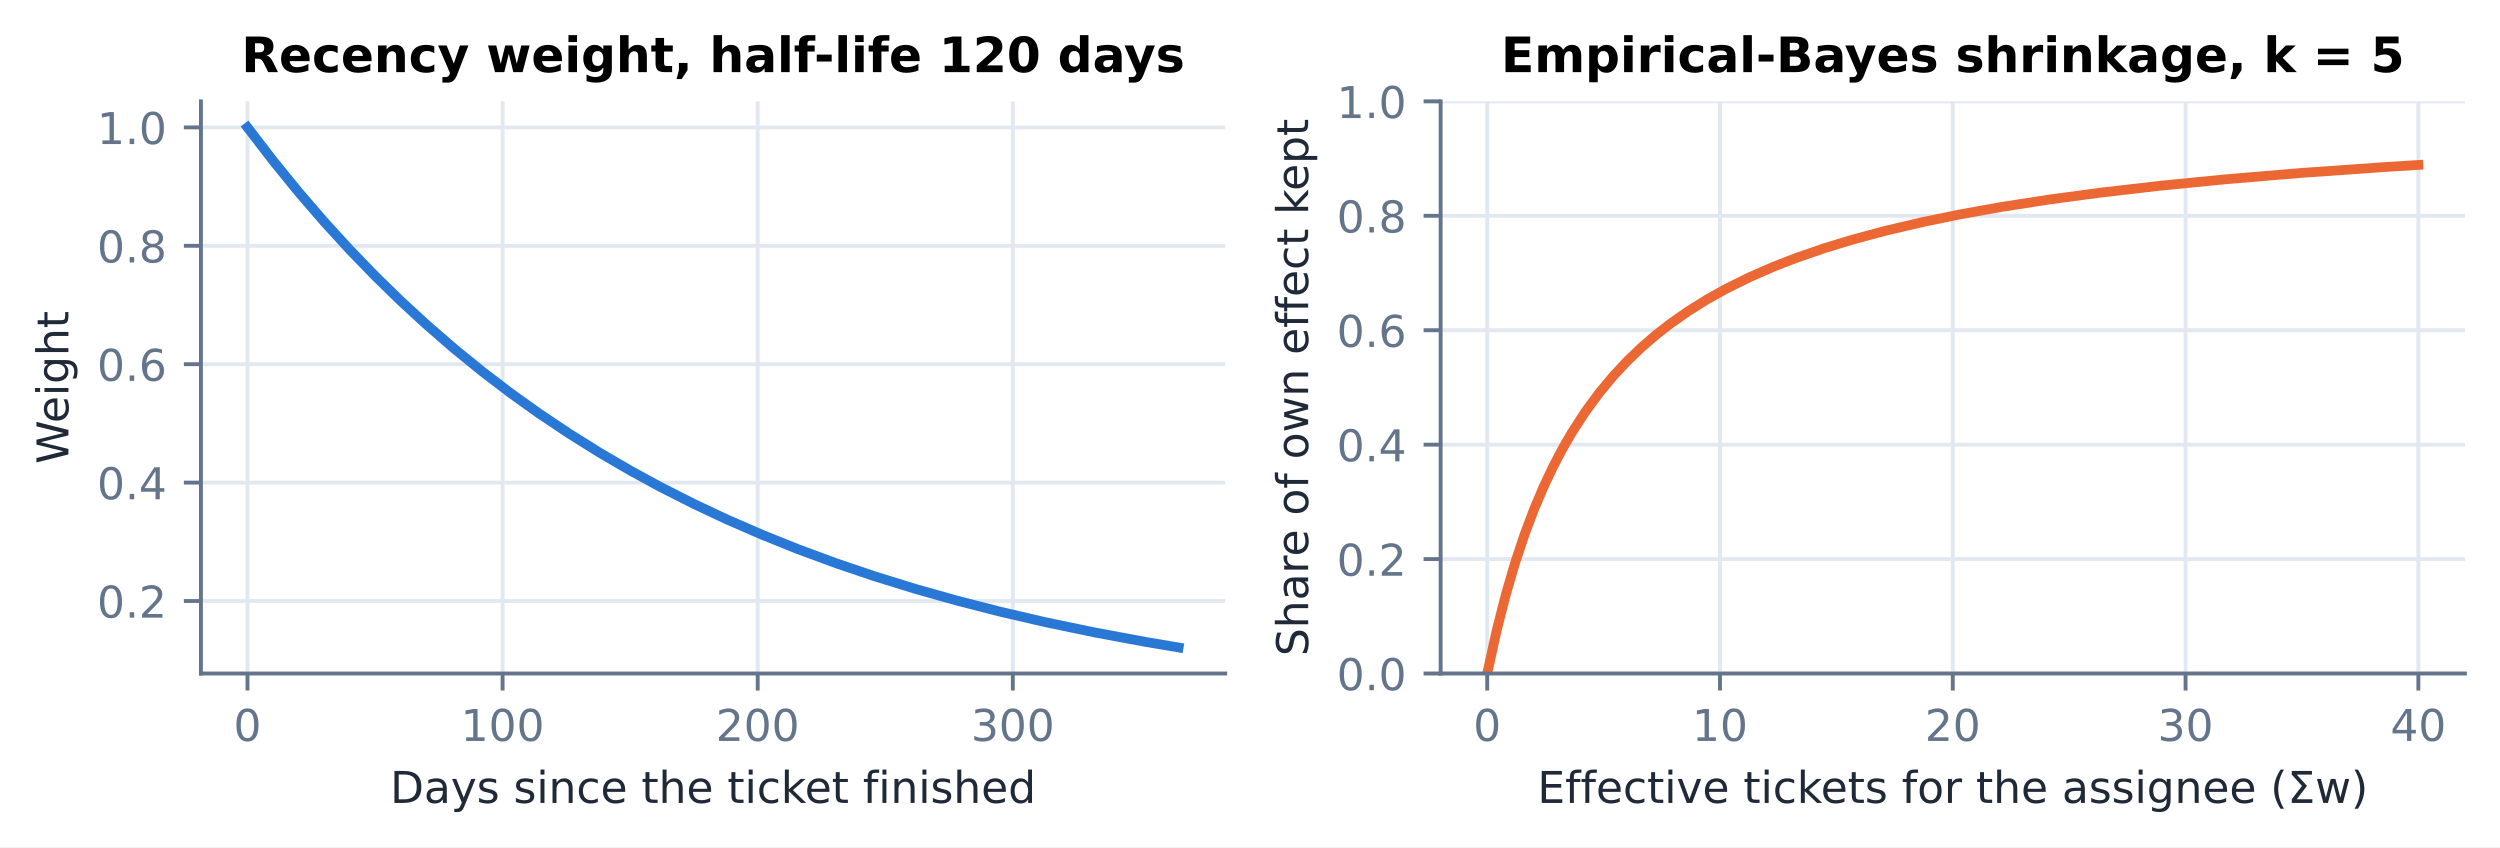
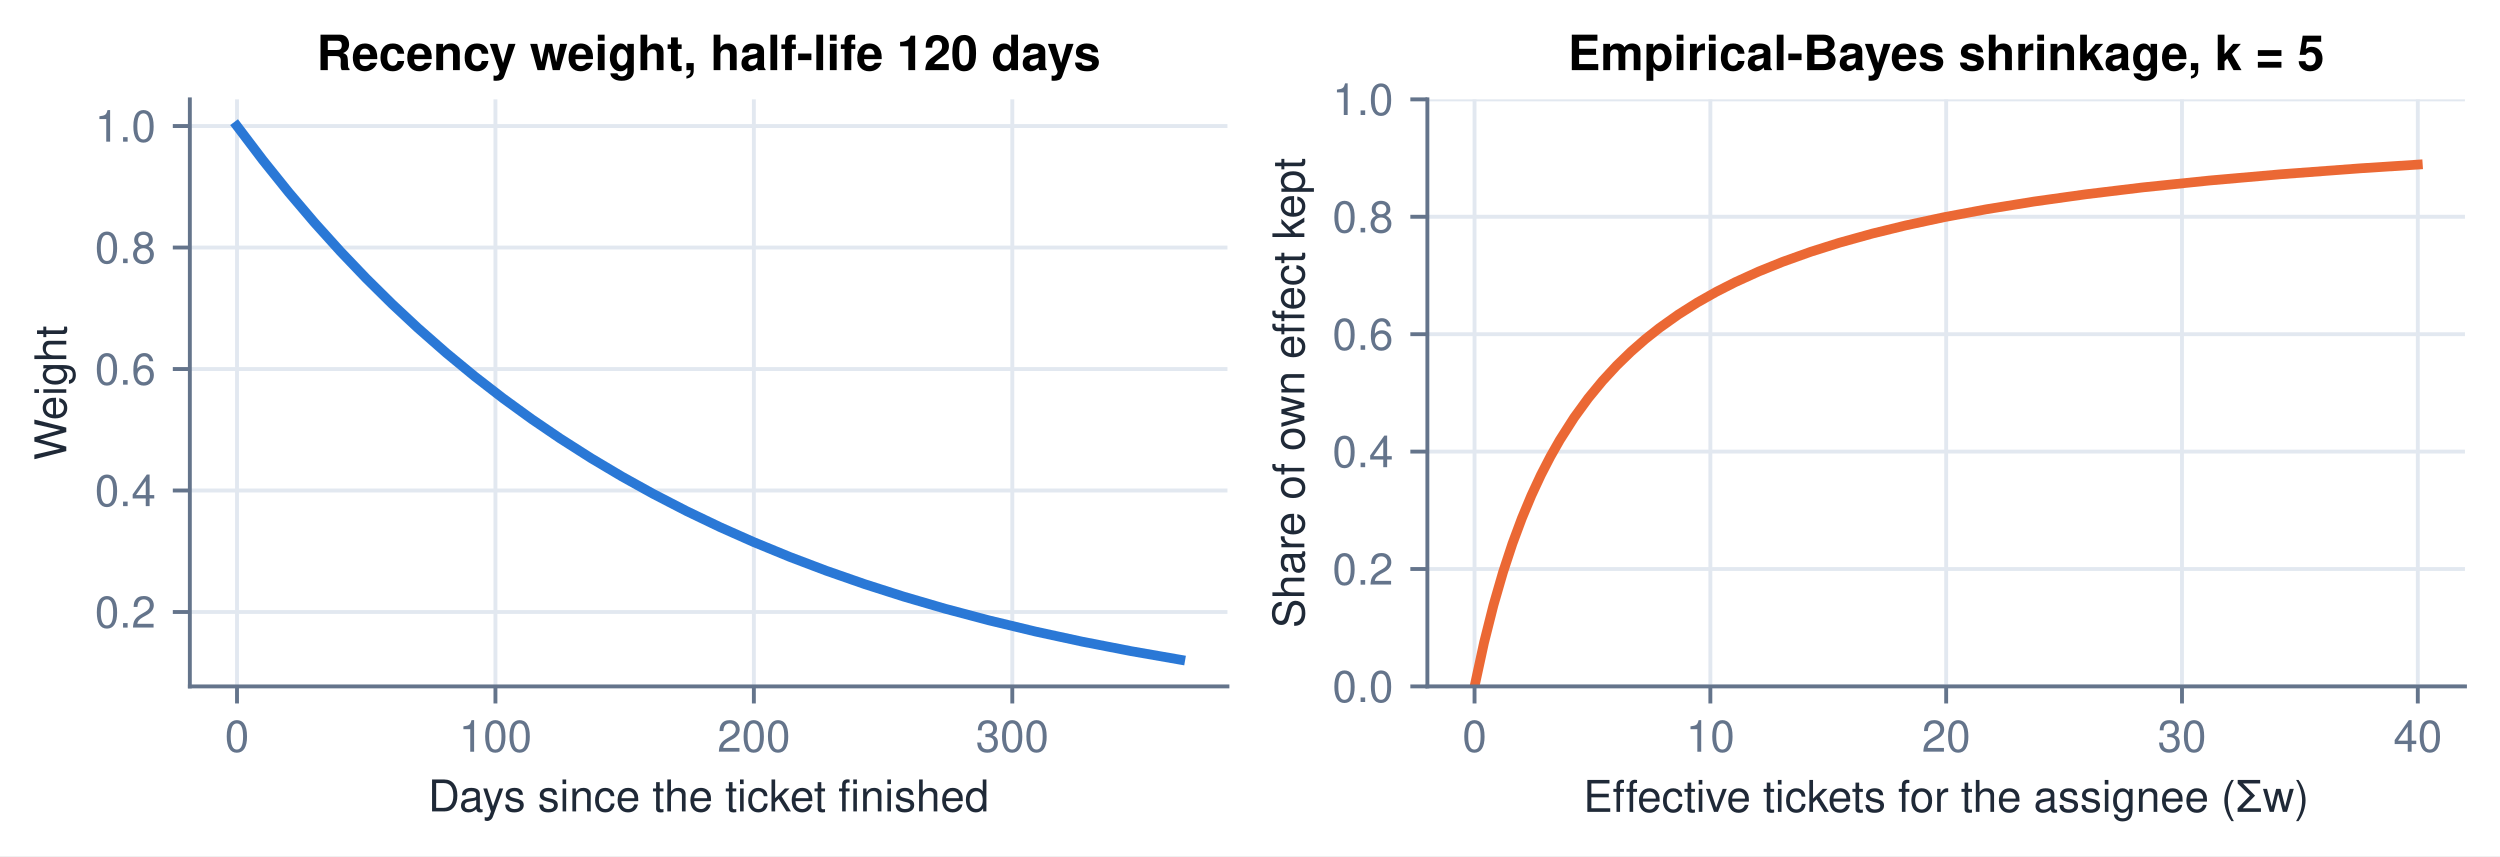
- <svg xmlns="http://www.w3.org/2000/svg" xmlns:xlink="http://www.w3.org/1999/xlink" width="512.901pt" height="173.797pt" viewBox="0 0 512.901 173.797" version="1.1">
+ <svg xmlns="http://www.w3.org/2000/svg" xmlns:xlink="http://www.w3.org/1999/xlink" width="513.804pt" height="175.931pt" viewBox="0 0 513.804 175.931" version="1.1">
  <defs>
    <style type="text/css">*{stroke-linejoin: round; stroke-linecap: butt}</style>
  </defs>
  <g id="figure_1">
    <g id="patch_1">
-       <path d="M 0 173.797  L 512.901 173.797  L 512.901 0  L 0 0  z " style="fill: #ffffff" />
+       <path d="M 0 175.931  L 513.804 175.931  L 513.804 0  L 0 0  z " style="fill: #ffffff" />
    </g>
    <g id="axes_1">
      <g id="patch_2">
-         <path d="M 41.223 138.177  L 251.361 138.177  L 251.361 20.798  L 41.223 20.798  z " style="fill: #ffffff" />
+         <path d="M 39.017 141.071  L 252.264 141.071  L 252.264 20.42  L 39.017 20.42  z " style="fill: #ffffff" />
      </g>
      <g id="matplotlib.axis_1">
        <g id="xtick_1">
          <g id="line2d_1">
-             <path d="M 50.775 138.177  L 50.775 20.798  " clip-path="url(#p3dde2afd2f)" style="fill: none; stroke: #e2e8f0; stroke-width: 0.8; stroke-linecap: square" />
+             <path d="M 48.71 141.071  L 48.71 20.42  " clip-path="url(#p2d94754f88)" style="fill: none; stroke: #e2e8f0; stroke-width: 0.8; stroke-linecap: square" />
          </g>
          <g id="line2d_2">
            <defs>
-               <path id="m3c1818f3d9" d="M 0 0  L 0 3.5  " style="stroke: #64748b; stroke-width: 0.8" />
+               <path id="mff8bfad6af" d="M 0 0  L 0 3.5  " style="stroke: #64748b; stroke-width: 0.8" />
            </defs>
            <g>
-               <use xlink:href="#m3c1818f3d9" x="50.775" y="138.177" style="fill: #64748b; stroke: #64748b; stroke-width: 0.8" />
+               <use xlink:href="#mff8bfad6af" x="48.71" y="141.071" style="fill: #64748b; stroke: #64748b; stroke-width: 0.8" />
            </g>
          </g>
          <g id="text_1">
-             <text style="font-size: 9px; font-family: 'DejaVu Sans'; text-anchor: middle; fill: #64748b" x="50.775" y="152.015" transform="rotate(-0 50.77486 152.0152)">0</text>
+             <text style="font-size: 9px; font-family: 'Helvetica Neue', 'Helvetica', 'Arial', 'DejaVu Sans', sans-serif; text-anchor: middle; fill: #64748b" x="48.71" y="154.498" transform="rotate(-0 48.70978 154.4978)">0</text>
          </g>
        </g>
        <g id="xtick_2">
          <g id="line2d_3">
-             <path d="M 103.113 138.177  L 103.113 20.798  " clip-path="url(#p3dde2afd2f)" style="fill: none; stroke: #e2e8f0; stroke-width: 0.8; stroke-linecap: square" />
+             <path d="M 101.822 141.071  L 101.822 20.42  " clip-path="url(#p2d94754f88)" style="fill: none; stroke: #e2e8f0; stroke-width: 0.8; stroke-linecap: square" />
          </g>
          <g id="line2d_4">
            <g>
-               <use xlink:href="#m3c1818f3d9" x="103.113" y="138.177" style="fill: #64748b; stroke: #64748b; stroke-width: 0.8" />
+               <use xlink:href="#mff8bfad6af" x="101.822" y="141.071" style="fill: #64748b; stroke: #64748b; stroke-width: 0.8" />
            </g>
          </g>
          <g id="text_2">
-             <text style="font-size: 9px; font-family: 'DejaVu Sans'; text-anchor: middle; fill: #64748b" x="103.113" y="152.015" transform="rotate(-0 103.1131 152.0152)">100</text>
+             <text style="font-size: 9px; font-family: 'Helvetica Neue', 'Helvetica', 'Arial', 'DejaVu Sans', sans-serif; text-anchor: middle; fill: #64748b" x="101.822" y="154.498" transform="rotate(-0 101.8224 154.4978)">100</text>
          </g>
        </g>
        <g id="xtick_3">
          <g id="line2d_5">
-             <path d="M 155.451 138.177  L 155.451 20.798  " clip-path="url(#p3dde2afd2f)" style="fill: none; stroke: #e2e8f0; stroke-width: 0.8; stroke-linecap: square" />
+             <path d="M 154.935 141.071  L 154.935 20.42  " clip-path="url(#p2d94754f88)" style="fill: none; stroke: #e2e8f0; stroke-width: 0.8; stroke-linecap: square" />
          </g>
          <g id="line2d_6">
            <g>
-               <use xlink:href="#m3c1818f3d9" x="155.451" y="138.177" style="fill: #64748b; stroke: #64748b; stroke-width: 0.8" />
+               <use xlink:href="#mff8bfad6af" x="154.935" y="141.071" style="fill: #64748b; stroke: #64748b; stroke-width: 0.8" />
            </g>
          </g>
          <g id="text_3">
-             <text style="font-size: 9px; font-family: 'DejaVu Sans'; text-anchor: middle; fill: #64748b" x="155.451" y="152.015" transform="rotate(-0 155.4514 152.0152)">200</text>
+             <text style="font-size: 9px; font-family: 'Helvetica Neue', 'Helvetica', 'Arial', 'DejaVu Sans', sans-serif; text-anchor: middle; fill: #64748b" x="154.935" y="154.498" transform="rotate(-0 154.9351 154.4978)">200</text>
          </g>
        </g>
        <g id="xtick_4">
          <g id="line2d_7">
-             <path d="M 207.79 138.177  L 207.79 20.798  " clip-path="url(#p3dde2afd2f)" style="fill: none; stroke: #e2e8f0; stroke-width: 0.8; stroke-linecap: square" />
+             <path d="M 208.048 141.071  L 208.048 20.42  " clip-path="url(#p2d94754f88)" style="fill: none; stroke: #e2e8f0; stroke-width: 0.8; stroke-linecap: square" />
          </g>
          <g id="line2d_8">
            <g>
-               <use xlink:href="#m3c1818f3d9" x="207.79" y="138.177" style="fill: #64748b; stroke: #64748b; stroke-width: 0.8" />
+               <use xlink:href="#mff8bfad6af" x="208.048" y="141.071" style="fill: #64748b; stroke: #64748b; stroke-width: 0.8" />
            </g>
          </g>
          <g id="text_4">
-             <text style="font-size: 9px; font-family: 'DejaVu Sans'; text-anchor: middle; fill: #64748b" x="207.79" y="152.015" transform="rotate(-0 207.7897 152.0152)">300</text>
+             <text style="font-size: 9px; font-family: 'Helvetica Neue', 'Helvetica', 'Arial', 'DejaVu Sans', sans-serif; text-anchor: middle; fill: #64748b" x="208.048" y="154.498" transform="rotate(-0 208.0477 154.4978)">300</text>
          </g>
        </g>
        <g id="text_5">
-           <text style="font-size: 9px; font-family: 'DejaVu Sans'; text-anchor: middle; fill: #1f2937" x="146.292" y="164.726" transform="rotate(-0 146.2922 164.7255)">Days since the ticket finished</text>
+           <text style="font-size: 9px; font-family: 'Helvetica Neue', 'Helvetica', 'Arial', 'DejaVu Sans', sans-serif; text-anchor: middle; fill: #1f2937" x="145.64" y="166.769" transform="rotate(-0 145.6404 166.7693)">Days since the ticket finished</text>
        </g>
      </g>
      <g id="matplotlib.axis_2">
        <g id="ytick_1">
          <g id="line2d_9">
-             <path d="M 41.223 123.3  L 251.361 123.3  " clip-path="url(#p3dde2afd2f)" style="fill: none; stroke: #e2e8f0; stroke-width: 0.8; stroke-linecap: square" />
+             <path d="M 39.017 125.78  L 252.264 125.78  " clip-path="url(#p2d94754f88)" style="fill: none; stroke: #e2e8f0; stroke-width: 0.8; stroke-linecap: square" />
          </g>
          <g id="line2d_10">
            <defs>
-               <path id="mb813cc119f" d="M 0 0  L -3.5 0  " style="stroke: #64748b; stroke-width: 0.8" />
+               <path id="mfa6bbf52f4" d="M 0 0  L -3.5 0  " style="stroke: #64748b; stroke-width: 0.8" />
            </defs>
            <g>
-               <use xlink:href="#mb813cc119f" x="41.223" y="123.3" style="fill: #64748b; stroke: #64748b; stroke-width: 0.8" />
+               <use xlink:href="#mfa6bbf52f4" x="39.017" y="125.78" style="fill: #64748b; stroke: #64748b; stroke-width: 0.8" />
            </g>
          </g>
          <g id="text_6">
-             <text style="font-size: 9px; font-family: 'DejaVu Sans'; text-anchor: end; fill: #64748b" x="34.223" y="126.719" transform="rotate(-0 34.22313 126.719)">0.2</text>
+             <text style="font-size: 9px; font-family: 'Helvetica Neue', 'Helvetica', 'Arial', 'DejaVu Sans', sans-serif; text-anchor: end; fill: #64748b" x="32.017" y="128.993" transform="rotate(-0 32.01672 128.9928)">0.2</text>
          </g>
        </g>
        <g id="ytick_2">
          <g id="line2d_11">
-             <path d="M 41.223 99.008  L 251.361 99.008  " clip-path="url(#p3dde2afd2f)" style="fill: none; stroke: #e2e8f0; stroke-width: 0.8; stroke-linecap: square" />
+             <path d="M 39.017 100.811  L 252.264 100.811  " clip-path="url(#p2d94754f88)" style="fill: none; stroke: #e2e8f0; stroke-width: 0.8; stroke-linecap: square" />
          </g>
          <g id="line2d_12">
            <g>
-               <use xlink:href="#mb813cc119f" x="41.223" y="99.008" style="fill: #64748b; stroke: #64748b; stroke-width: 0.8" />
+               <use xlink:href="#mfa6bbf52f4" x="39.017" y="100.811" style="fill: #64748b; stroke: #64748b; stroke-width: 0.8" />
            </g>
          </g>
          <g id="text_7">
-             <text style="font-size: 9px; font-family: 'DejaVu Sans'; text-anchor: end; fill: #64748b" x="34.223" y="102.428" transform="rotate(-0 34.22313 102.4275)">0.4</text>
+             <text style="font-size: 9px; font-family: 'Helvetica Neue', 'Helvetica', 'Arial', 'DejaVu Sans', sans-serif; text-anchor: end; fill: #64748b" x="32.017" y="104.024" transform="rotate(-0 32.01672 104.024)">0.4</text>
          </g>
        </g>
        <g id="ytick_3">
          <g id="line2d_13">
-             <path d="M 41.223 74.717  L 251.361 74.717  " clip-path="url(#p3dde2afd2f)" style="fill: none; stroke: #e2e8f0; stroke-width: 0.8; stroke-linecap: square" />
+             <path d="M 39.017 75.842  L 252.264 75.842  " clip-path="url(#p2d94754f88)" style="fill: none; stroke: #e2e8f0; stroke-width: 0.8; stroke-linecap: square" />
          </g>
          <g id="line2d_14">
            <g>
-               <use xlink:href="#mb813cc119f" x="41.223" y="74.717" style="fill: #64748b; stroke: #64748b; stroke-width: 0.8" />
+               <use xlink:href="#mfa6bbf52f4" x="39.017" y="75.842" style="fill: #64748b; stroke: #64748b; stroke-width: 0.8" />
            </g>
          </g>
          <g id="text_8">
-             <text style="font-size: 9px; font-family: 'DejaVu Sans'; text-anchor: end; fill: #64748b" x="34.223" y="78.136" transform="rotate(-0 34.22313 78.13607)">0.6</text>
+             <text style="font-size: 9px; font-family: 'Helvetica Neue', 'Helvetica', 'Arial', 'DejaVu Sans', sans-serif; text-anchor: end; fill: #64748b" x="32.017" y="79.055" transform="rotate(-0 32.01672 79.05527)">0.6</text>
          </g>
        </g>
        <g id="ytick_4">
          <g id="line2d_15">
-             <path d="M 41.223 50.425  L 251.361 50.425  " clip-path="url(#p3dde2afd2f)" style="fill: none; stroke: #e2e8f0; stroke-width: 0.8; stroke-linecap: square" />
+             <path d="M 39.017 50.873  L 252.264 50.873  " clip-path="url(#p2d94754f88)" style="fill: none; stroke: #e2e8f0; stroke-width: 0.8; stroke-linecap: square" />
          </g>
          <g id="line2d_16">
            <g>
-               <use xlink:href="#mb813cc119f" x="41.223" y="50.425" style="fill: #64748b; stroke: #64748b; stroke-width: 0.8" />
+               <use xlink:href="#mfa6bbf52f4" x="39.017" y="50.873" style="fill: #64748b; stroke: #64748b; stroke-width: 0.8" />
            </g>
          </g>
          <g id="text_9">
-             <text style="font-size: 9px; font-family: 'DejaVu Sans'; text-anchor: end; fill: #64748b" x="34.223" y="53.845" transform="rotate(-0 34.22313 53.84459)">0.8</text>
+             <text style="font-size: 9px; font-family: 'Helvetica Neue', 'Helvetica', 'Arial', 'DejaVu Sans', sans-serif; text-anchor: end; fill: #64748b" x="32.017" y="54.087" transform="rotate(-0 32.01672 54.0865)">0.8</text>
          </g>
        </g>
        <g id="ytick_5">
          <g id="line2d_17">
-             <path d="M 41.223 26.134  L 251.361 26.134  " clip-path="url(#p3dde2afd2f)" style="fill: none; stroke: #e2e8f0; stroke-width: 0.8; stroke-linecap: square" />
+             <path d="M 39.017 25.904  L 252.264 25.904  " clip-path="url(#p2d94754f88)" style="fill: none; stroke: #e2e8f0; stroke-width: 0.8; stroke-linecap: square" />
          </g>
          <g id="line2d_18">
            <g>
-               <use xlink:href="#mb813cc119f" x="41.223" y="26.134" style="fill: #64748b; stroke: #64748b; stroke-width: 0.8" />
+               <use xlink:href="#mfa6bbf52f4" x="39.017" y="25.904" style="fill: #64748b; stroke: #64748b; stroke-width: 0.8" />
            </g>
          </g>
          <g id="text_10">
-             <text style="font-size: 9px; font-family: 'DejaVu Sans'; text-anchor: end; fill: #64748b" x="34.223" y="29.553" transform="rotate(-0 34.22313 29.55311)">1.0</text>
+             <text style="font-size: 9px; font-family: 'Helvetica Neue', 'Helvetica', 'Arial', 'DejaVu Sans', sans-serif; text-anchor: end; fill: #64748b" x="32.017" y="29.118" transform="rotate(-0 32.01672 29.11773)">1.0</text>
          </g>
        </g>
        <g id="text_11">
-           <text style="font-size: 9px; font-family: 'DejaVu Sans'; text-anchor: middle; fill: #1f2937" x="14.039" y="79.488" transform="rotate(-90 14.03859 79.48753)">Weight</text>
+           <text style="font-size: 9px; font-family: 'Helvetica Neue', 'Helvetica', 'Arial', 'DejaVu Sans', sans-serif; text-anchor: middle; fill: #1f2937" x="13.627" y="80.746" transform="rotate(-90 13.62656 80.74577)">Weight</text>
        </g>
      </g>
      <g id="line2d_19">
-         <path d="M 50.775 26.134  L 56.009 32.951  L 61.243 39.385  L 66.476 45.458  L 71.71 51.19  L 76.944 56.601  L 82.178 61.708  L 87.412 66.528  L 93.169 71.519  L 98.926 76.202  L 104.683 80.597  L 110.44 84.721  L 116.721 88.931  L 123.002 92.859  L 129.282 96.525  L 135.563 99.944  L 142.367 103.391  L 149.171 106.589  L 156.498 109.774  L 163.826 112.712  L 171.676 115.607  L 179.527 118.261  L 187.901 120.85  L 196.275 123.211  L 205.173 125.491  L 214.594 127.674  L 224.538 129.744  L 235.006 131.691  L 241.81 132.841  L 241.81 132.841  " clip-path="url(#p3dde2afd2f)" style="fill: none; stroke: #2a78d6; stroke-width: 2; stroke-linecap: square" />
+         <path d="M 48.71 25.904  L 54.021 32.911  L 59.332 39.525  L 64.644 45.768  L 69.955 51.66  L 75.266 57.221  L 80.577 62.47  L 85.889 67.425  L 91.731 72.555  L 97.573 77.368  L 103.416 81.886  L 109.258 86.125  L 115.101 90.103  L 121.474 94.165  L 127.848 97.954  L 134.221 101.489  L 141.126 105.053  L 148.03 108.358  L 154.935 111.425  L 162.371 114.48  L 169.807 117.297  L 177.774 120.074  L 185.74 122.619  L 194.238 125.103  L 203.268 127.501  L 212.828 129.797  L 222.388 131.866  L 232.48 133.828  L 242.571 135.587  L 242.571 135.587  " clip-path="url(#p2d94754f88)" style="fill: none; stroke: #2a78d6; stroke-width: 2; stroke-linecap: square" />
      </g>
      <g id="patch_3">
-         <path d="M 41.223 138.177  L 41.223 20.798  " style="fill: none; stroke: #64748b; stroke-width: 0.8; stroke-linejoin: miter; stroke-linecap: square" />
+         <path d="M 39.017 141.071  L 39.017 20.42  " style="fill: none; stroke: #64748b; stroke-width: 0.8; stroke-linejoin: miter; stroke-linecap: square" />
      </g>
      <g id="patch_4">
-         <path d="M 41.223 138.177  L 251.361 138.177  " style="fill: none; stroke: #64748b; stroke-width: 0.8; stroke-linejoin: miter; stroke-linecap: square" />
+         <path d="M 39.017 141.071  L 252.264 141.071  " style="fill: none; stroke: #64748b; stroke-width: 0.8; stroke-linejoin: miter; stroke-linecap: square" />
      </g>
      <g id="text_12">
-         <text style="font-weight: 700; font-size: 10px; font-family: 'DejaVu Sans'; text-anchor: middle" x="146.292" y="14.798" transform="rotate(-0 146.2922 14.79844)">Recency weight, half-life 120 days</text>
+         <text style="font-weight: 700; font-size: 10px; font-family: 'Helvetica Neue', 'Helvetica', 'Arial', 'DejaVu Sans', sans-serif; text-anchor: middle" x="145.64" y="14.42" transform="rotate(-0 145.6404 14.42031)">Recency weight, half-life 120 days</text>
      </g>
    </g>
    <g id="axes_2">
      <g id="patch_5">
-         <path d="M 295.563 138.177  L 505.701 138.177  L 505.701 20.798  L 295.563 20.798  z " style="fill: #ffffff" />
+         <path d="M 293.357 141.071  L 506.604 141.071  L 506.604 20.42  L 293.357 20.42  z " style="fill: #ffffff" />
      </g>
      <g id="matplotlib.axis_3">
        <g id="xtick_5">
          <g id="line2d_20">
-             <path d="M 305.115 138.177  L 305.115 20.798  " clip-path="url(#pdc041a6dbb)" style="fill: none; stroke: #e2e8f0; stroke-width: 0.8; stroke-linecap: square" />
+             <path d="M 303.05 141.071  L 303.05 20.42  " clip-path="url(#pde29324064)" style="fill: none; stroke: #e2e8f0; stroke-width: 0.8; stroke-linecap: square" />
          </g>
          <g id="line2d_21">
            <g>
-               <use xlink:href="#m3c1818f3d9" x="305.115" y="138.177" style="fill: #64748b; stroke: #64748b; stroke-width: 0.8" />
+               <use xlink:href="#mff8bfad6af" x="303.05" y="141.071" style="fill: #64748b; stroke: #64748b; stroke-width: 0.8" />
            </g>
          </g>
          <g id="text_13">
-             <text style="font-size: 9px; font-family: 'DejaVu Sans'; text-anchor: middle; fill: #64748b" x="305.115" y="152.015" transform="rotate(-0 305.1149 152.0152)">0</text>
+             <text style="font-size: 9px; font-family: 'Helvetica Neue', 'Helvetica', 'Arial', 'DejaVu Sans', sans-serif; text-anchor: middle; fill: #64748b" x="303.05" y="154.498" transform="rotate(-0 303.0498 154.4978)">0</text>
          </g>
        </g>
        <g id="xtick_6">
          <g id="line2d_22">
-             <path d="M 352.874 138.177  L 352.874 20.798  " clip-path="url(#pdc041a6dbb)" style="fill: none; stroke: #e2e8f0; stroke-width: 0.8; stroke-linecap: square" />
+             <path d="M 351.515 141.071  L 351.515 20.42  " clip-path="url(#pde29324064)" style="fill: none; stroke: #e2e8f0; stroke-width: 0.8; stroke-linecap: square" />
          </g>
          <g id="line2d_23">
            <g>
-               <use xlink:href="#m3c1818f3d9" x="352.874" y="138.177" style="fill: #64748b; stroke: #64748b; stroke-width: 0.8" />
+               <use xlink:href="#mff8bfad6af" x="351.515" y="141.071" style="fill: #64748b; stroke: #64748b; stroke-width: 0.8" />
            </g>
          </g>
          <g id="text_14">
-             <text style="font-size: 9px; font-family: 'DejaVu Sans'; text-anchor: middle; fill: #64748b" x="352.874" y="152.015" transform="rotate(-0 352.8735 152.0152)">10</text>
+             <text style="font-size: 9px; font-family: 'Helvetica Neue', 'Helvetica', 'Arial', 'DejaVu Sans', sans-serif; text-anchor: middle; fill: #64748b" x="351.515" y="154.498" transform="rotate(-0 351.5151 154.4978)">10</text>
          </g>
        </g>
        <g id="xtick_7">
          <g id="line2d_24">
-             <path d="M 400.632 138.177  L 400.632 20.798  " clip-path="url(#pdc041a6dbb)" style="fill: none; stroke: #e2e8f0; stroke-width: 0.8; stroke-linecap: square" />
+             <path d="M 399.98 141.071  L 399.98 20.42  " clip-path="url(#pde29324064)" style="fill: none; stroke: #e2e8f0; stroke-width: 0.8; stroke-linecap: square" />
          </g>
          <g id="line2d_25">
            <g>
-               <use xlink:href="#m3c1818f3d9" x="400.632" y="138.177" style="fill: #64748b; stroke: #64748b; stroke-width: 0.8" />
+               <use xlink:href="#mff8bfad6af" x="399.98" y="141.071" style="fill: #64748b; stroke: #64748b; stroke-width: 0.8" />
            </g>
          </g>
          <g id="text_15">
-             <text style="font-size: 9px; font-family: 'DejaVu Sans'; text-anchor: middle; fill: #64748b" x="400.632" y="152.015" transform="rotate(-0 400.6322 152.0152)">20</text>
+             <text style="font-size: 9px; font-family: 'Helvetica Neue', 'Helvetica', 'Arial', 'DejaVu Sans', sans-serif; text-anchor: middle; fill: #64748b" x="399.98" y="154.498" transform="rotate(-0 399.9804 154.4978)">20</text>
          </g>
        </g>
        <g id="xtick_8">
          <g id="line2d_26">
-             <path d="M 448.391 138.177  L 448.391 20.798  " clip-path="url(#pdc041a6dbb)" style="fill: none; stroke: #e2e8f0; stroke-width: 0.8; stroke-linecap: square" />
+             <path d="M 448.446 141.071  L 448.446 20.42  " clip-path="url(#pde29324064)" style="fill: none; stroke: #e2e8f0; stroke-width: 0.8; stroke-linecap: square" />
          </g>
          <g id="line2d_27">
            <g>
-               <use xlink:href="#m3c1818f3d9" x="448.391" y="138.177" style="fill: #64748b; stroke: #64748b; stroke-width: 0.8" />
+               <use xlink:href="#mff8bfad6af" x="448.446" y="141.071" style="fill: #64748b; stroke: #64748b; stroke-width: 0.8" />
            </g>
          </g>
          <g id="text_16">
-             <text style="font-size: 9px; font-family: 'DejaVu Sans'; text-anchor: middle; fill: #64748b" x="448.391" y="152.015" transform="rotate(-0 448.3909 152.0152)">30</text>
+             <text style="font-size: 9px; font-family: 'Helvetica Neue', 'Helvetica', 'Arial', 'DejaVu Sans', sans-serif; text-anchor: middle; fill: #64748b" x="448.446" y="154.498" transform="rotate(-0 448.4456 154.4978)">30</text>
          </g>
        </g>
        <g id="xtick_9">
          <g id="line2d_28">
-             <path d="M 496.15 138.177  L 496.15 20.798  " clip-path="url(#pdc041a6dbb)" style="fill: none; stroke: #e2e8f0; stroke-width: 0.8; stroke-linecap: square" />
+             <path d="M 496.911 141.071  L 496.911 20.42  " clip-path="url(#pde29324064)" style="fill: none; stroke: #e2e8f0; stroke-width: 0.8; stroke-linecap: square" />
          </g>
          <g id="line2d_29">
            <g>
-               <use xlink:href="#m3c1818f3d9" x="496.15" y="138.177" style="fill: #64748b; stroke: #64748b; stroke-width: 0.8" />
+               <use xlink:href="#mff8bfad6af" x="496.911" y="141.071" style="fill: #64748b; stroke: #64748b; stroke-width: 0.8" />
            </g>
          </g>
          <g id="text_17">
-             <text style="font-size: 9px; font-family: 'DejaVu Sans'; text-anchor: middle; fill: #64748b" x="496.15" y="152.015" transform="rotate(-0 496.1496 152.0152)">40</text>
+             <text style="font-size: 9px; font-family: 'Helvetica Neue', 'Helvetica', 'Arial', 'DejaVu Sans', sans-serif; text-anchor: middle; fill: #64748b" x="496.911" y="154.498" transform="rotate(-0 496.9109 154.4978)">40</text>
          </g>
        </g>
        <g id="text_18">
-           <text style="font-size: 9px; font-family: 'DejaVu Sans'; text-anchor: middle; fill: #1f2937" x="400.632" y="164.726" transform="rotate(-0 400.6322 164.7255)">Effective tickets for the assignee (Σw)</text>
+           <text style="font-size: 9px; font-family: 'Helvetica Neue', 'Helvetica', 'Arial', 'DejaVu Sans', sans-serif; text-anchor: middle; fill: #1f2937" x="399.98" y="166.85" transform="rotate(-0 399.9804 166.8495)">Effective tickets for the assignee (Σw)</text>
        </g>
      </g>
      <g id="matplotlib.axis_4">
        <g id="ytick_6">
          <g id="line2d_30">
-             <path d="M 295.563 138.177  L 505.701 138.177  " clip-path="url(#pdc041a6dbb)" style="fill: none; stroke: #e2e8f0; stroke-width: 0.8; stroke-linecap: square" />
+             <path d="M 293.357 141.071  L 506.604 141.071  " clip-path="url(#pde29324064)" style="fill: none; stroke: #e2e8f0; stroke-width: 0.8; stroke-linecap: square" />
          </g>
          <g id="line2d_31">
            <g>
-               <use xlink:href="#mb813cc119f" x="295.563" y="138.177" style="fill: #64748b; stroke: #64748b; stroke-width: 0.8" />
+               <use xlink:href="#mfa6bbf52f4" x="293.357" y="141.071" style="fill: #64748b; stroke: #64748b; stroke-width: 0.8" />
            </g>
          </g>
          <g id="text_19">
-             <text style="font-size: 9px; font-family: 'DejaVu Sans'; text-anchor: end; fill: #64748b" x="288.563" y="141.596" transform="rotate(-0 288.5631 141.5959)">0.0</text>
+             <text style="font-size: 9px; font-family: 'Helvetica Neue', 'Helvetica', 'Arial', 'DejaVu Sans', sans-serif; text-anchor: end; fill: #64748b" x="286.357" y="144.285" transform="rotate(-0 286.3567 144.2845)">0.0</text>
          </g>
        </g>
        <g id="ytick_7">
          <g id="line2d_32">
-             <path d="M 295.563 114.701  L 505.701 114.701  " clip-path="url(#pdc041a6dbb)" style="fill: none; stroke: #e2e8f0; stroke-width: 0.8; stroke-linecap: square" />
+             <path d="M 293.357 116.941  L 506.604 116.941  " clip-path="url(#pde29324064)" style="fill: none; stroke: #e2e8f0; stroke-width: 0.8; stroke-linecap: square" />
          </g>
          <g id="line2d_33">
            <g>
-               <use xlink:href="#mb813cc119f" x="295.563" y="114.701" style="fill: #64748b; stroke: #64748b; stroke-width: 0.8" />
+               <use xlink:href="#mfa6bbf52f4" x="293.357" y="116.941" style="fill: #64748b; stroke: #64748b; stroke-width: 0.8" />
            </g>
          </g>
          <g id="text_20">
-             <text style="font-size: 9px; font-family: 'DejaVu Sans'; text-anchor: end; fill: #64748b" x="288.563" y="118.12" transform="rotate(-0 288.5631 118.1203)">0.2</text>
+             <text style="font-size: 9px; font-family: 'Helvetica Neue', 'Helvetica', 'Arial', 'DejaVu Sans', sans-serif; text-anchor: end; fill: #64748b" x="286.357" y="120.154" transform="rotate(-0 286.3567 120.1543)">0.2</text>
          </g>
        </g>
        <g id="ytick_8">
          <g id="line2d_34">
-             <path d="M 295.563 91.225  L 505.701 91.225  " clip-path="url(#pdc041a6dbb)" style="fill: none; stroke: #e2e8f0; stroke-width: 0.8; stroke-linecap: square" />
+             <path d="M 293.357 92.811  L 506.604 92.811  " clip-path="url(#pde29324064)" style="fill: none; stroke: #e2e8f0; stroke-width: 0.8; stroke-linecap: square" />
          </g>
          <g id="line2d_35">
            <g>
-               <use xlink:href="#mb813cc119f" x="295.563" y="91.225" style="fill: #64748b; stroke: #64748b; stroke-width: 0.8" />
+               <use xlink:href="#mfa6bbf52f4" x="293.357" y="92.811" style="fill: #64748b; stroke: #64748b; stroke-width: 0.8" />
            </g>
          </g>
          <g id="text_21">
-             <text style="font-size: 9px; font-family: 'DejaVu Sans'; text-anchor: end; fill: #64748b" x="288.563" y="94.645" transform="rotate(-0 288.5631 94.64464)">0.4</text>
+             <text style="font-size: 9px; font-family: 'Helvetica Neue', 'Helvetica', 'Arial', 'DejaVu Sans', sans-serif; text-anchor: end; fill: #64748b" x="286.357" y="96.024" transform="rotate(-0 286.3567 96.02414)">0.4</text>
          </g>
        </g>
        <g id="ytick_9">
          <g id="line2d_36">
-             <path d="M 295.563 67.75  L 505.701 67.75  " clip-path="url(#pdc041a6dbb)" style="fill: none; stroke: #e2e8f0; stroke-width: 0.8; stroke-linecap: square" />
+             <path d="M 293.357 68.681  L 506.604 68.681  " clip-path="url(#pde29324064)" style="fill: none; stroke: #e2e8f0; stroke-width: 0.8; stroke-linecap: square" />
          </g>
          <g id="line2d_37">
            <g>
-               <use xlink:href="#mb813cc119f" x="295.563" y="67.75" style="fill: #64748b; stroke: #64748b; stroke-width: 0.8" />
+               <use xlink:href="#mfa6bbf52f4" x="293.357" y="68.681" style="fill: #64748b; stroke: #64748b; stroke-width: 0.8" />
            </g>
          </g>
          <g id="text_22">
-             <text style="font-size: 9px; font-family: 'DejaVu Sans'; text-anchor: end; fill: #64748b" x="288.563" y="71.169" transform="rotate(-0 288.5631 71.16901)">0.6</text>
+             <text style="font-size: 9px; font-family: 'Helvetica Neue', 'Helvetica', 'Arial', 'DejaVu Sans', sans-serif; text-anchor: end; fill: #64748b" x="286.357" y="71.894" transform="rotate(-0 286.3567 71.89396)">0.6</text>
          </g>
        </g>
        <g id="ytick_10">
          <g id="line2d_38">
-             <path d="M 295.563 44.274  L 505.701 44.274  " clip-path="url(#pdc041a6dbb)" style="fill: none; stroke: #e2e8f0; stroke-width: 0.8; stroke-linecap: square" />
+             <path d="M 293.357 44.55  L 506.604 44.55  " clip-path="url(#pde29324064)" style="fill: none; stroke: #e2e8f0; stroke-width: 0.8; stroke-linecap: square" />
          </g>
          <g id="line2d_39">
            <g>
-               <use xlink:href="#mb813cc119f" x="295.563" y="44.274" style="fill: #64748b; stroke: #64748b; stroke-width: 0.8" />
+               <use xlink:href="#mfa6bbf52f4" x="293.357" y="44.55" style="fill: #64748b; stroke: #64748b; stroke-width: 0.8" />
            </g>
          </g>
          <g id="text_23">
-             <text style="font-size: 9px; font-family: 'DejaVu Sans'; text-anchor: end; fill: #64748b" x="288.563" y="47.693" transform="rotate(-0 288.5631 47.69337)">0.8</text>
+             <text style="font-size: 9px; font-family: 'Helvetica Neue', 'Helvetica', 'Arial', 'DejaVu Sans', sans-serif; text-anchor: end; fill: #64748b" x="286.357" y="47.764" transform="rotate(-0 286.3567 47.76378)">0.8</text>
          </g>
        </g>
        <g id="ytick_11">
          <g id="line2d_40">
-             <path d="M 295.563 20.798  L 505.701 20.798  " clip-path="url(#pdc041a6dbb)" style="fill: none; stroke: #e2e8f0; stroke-width: 0.8; stroke-linecap: square" />
+             <path d="M 293.357 20.42  L 506.604 20.42  " clip-path="url(#pde29324064)" style="fill: none; stroke: #e2e8f0; stroke-width: 0.8; stroke-linecap: square" />
          </g>
          <g id="line2d_41">
            <g>
-               <use xlink:href="#mb813cc119f" x="295.563" y="20.798" style="fill: #64748b; stroke: #64748b; stroke-width: 0.8" />
+               <use xlink:href="#mfa6bbf52f4" x="293.357" y="20.42" style="fill: #64748b; stroke: #64748b; stroke-width: 0.8" />
            </g>
          </g>
          <g id="text_24">
-             <text style="font-size: 9px; font-family: 'DejaVu Sans'; text-anchor: end; fill: #64748b" x="288.563" y="24.218" transform="rotate(-0 288.5631 24.21773)">1.0</text>
+             <text style="font-size: 9px; font-family: 'Helvetica Neue', 'Helvetica', 'Arial', 'DejaVu Sans', sans-serif; text-anchor: end; fill: #64748b" x="286.357" y="23.634" transform="rotate(-0 286.3567 23.63359)">1.0</text>
          </g>
        </g>
        <g id="text_25">
-           <text style="font-size: 9px; font-family: 'DejaVu Sans'; text-anchor: middle; fill: #1f2937" x="268.379" y="79.488" transform="rotate(-90 268.3786 79.48753)">Share of own effect kept</text>
+           <text style="font-size: 9px; font-family: 'Helvetica Neue', 'Helvetica', 'Arial', 'DejaVu Sans', sans-serif; text-anchor: middle; fill: #1f2937" x="268.075" y="80.746" transform="rotate(-90 268.0748 80.74577)">Share of own effect kept</text>
        </g>
      </g>
      <g id="line2d_42">
-         <path d="M 305.115 138.177  L 307.035 129.441  L 308.955 121.916  L 310.875 115.366  L 312.795 109.613  L 314.715 104.52  L 316.635 99.979  L 318.554 95.905  L 320.474 92.23  L 322.394 88.898  L 325.274 84.445  L 328.154 80.538  L 331.034 77.083  L 333.914 74.006  L 336.794 71.248  L 339.674 68.762  L 342.554 66.509  L 346.394 63.815  L 350.234 61.421  L 354.074 59.28  L 358.873 56.901  L 363.673 54.799  L 368.473 52.928  L 374.233 50.938  L 379.993 49.18  L 386.713 47.372  L 394.392 45.569  L 402.072 43.994  L 410.712 42.446  L 420.312 40.952  L 430.871 39.53  L 443.351 38.088  L 456.791 36.764  L 472.15 35.48  L 489.43 34.261  L 496.15 33.84  L 496.15 33.84  " clip-path="url(#pdc041a6dbb)" style="fill: none; stroke: #eb6834; stroke-width: 2; stroke-linecap: square" />
+         <path d="M 303.05 141.071  L 304.998 132.093  L 306.946 124.358  L 308.895 117.625  L 310.843 111.711  L 312.792 106.476  L 314.74 101.809  L 316.688 97.621  L 318.637 93.844  L 320.585 90.419  L 323.507 85.841  L 326.43 81.826  L 329.353 78.275  L 332.275 75.112  L 335.198 72.277  L 338.12 69.721  L 341.043 67.406  L 344.939 64.637  L 348.836 62.176  L 352.733 59.975  L 356.629 57.994  L 361.5 55.78  L 366.371 53.813  L 372.216 51.723  L 378.061 49.88  L 384.881 47.986  L 391.7 46.321  L 399.493 44.648  L 408.261 43.007  L 418.003 41.426  L 428.719 39.924  L 440.409 38.513  L 454.047 37.105  L 468.66 35.821  L 485.221 34.585  L 496.911 33.826  L 496.911 33.826  " clip-path="url(#pde29324064)" style="fill: none; stroke: #eb6834; stroke-width: 2; stroke-linecap: square" />
      </g>
      <g id="patch_6">
-         <path d="M 295.563 138.177  L 295.563 20.798  " style="fill: none; stroke: #64748b; stroke-width: 0.8; stroke-linejoin: miter; stroke-linecap: square" />
+         <path d="M 293.357 141.071  L 293.357 20.42  " style="fill: none; stroke: #64748b; stroke-width: 0.8; stroke-linejoin: miter; stroke-linecap: square" />
      </g>
      <g id="patch_7">
-         <path d="M 295.563 138.177  L 505.701 138.177  " style="fill: none; stroke: #64748b; stroke-width: 0.8; stroke-linejoin: miter; stroke-linecap: square" />
+         <path d="M 293.357 141.071  L 506.604 141.071  " style="fill: none; stroke: #64748b; stroke-width: 0.8; stroke-linejoin: miter; stroke-linecap: square" />
      </g>
      <g id="text_26">
-         <text style="font-weight: 700; font-size: 10px; font-family: 'DejaVu Sans'; text-anchor: middle" x="400.632" y="14.798" transform="rotate(-0 400.6322 14.79844)">Empirical-Bayes shrinkage, k = 5</text>
+         <text style="font-weight: 700; font-size: 10px; font-family: 'Helvetica Neue', 'Helvetica', 'Arial', 'DejaVu Sans', sans-serif; text-anchor: middle" x="399.98" y="14.42" transform="rotate(-0 399.9804 14.42031)">Empirical-Bayes shrinkage, k = 5</text>
      </g>
    </g>
  </g>
  <defs>
-     <clipPath id="p3dde2afd2f">
-       <rect x="41.223" y="20.798" width="210.138" height="117.378" />
+     <clipPath id="p2d94754f88">
+       <rect x="39.017" y="20.42" width="213.247" height="120.651" />
    </clipPath>
-     <clipPath id="pdc041a6dbb">
-       <rect x="295.563" y="20.798" width="210.138" height="117.378" />
+     <clipPath id="pde29324064">
+       <rect x="293.357" y="20.42" width="213.247" height="120.651" />
    </clipPath>
  </defs>
</svg>
